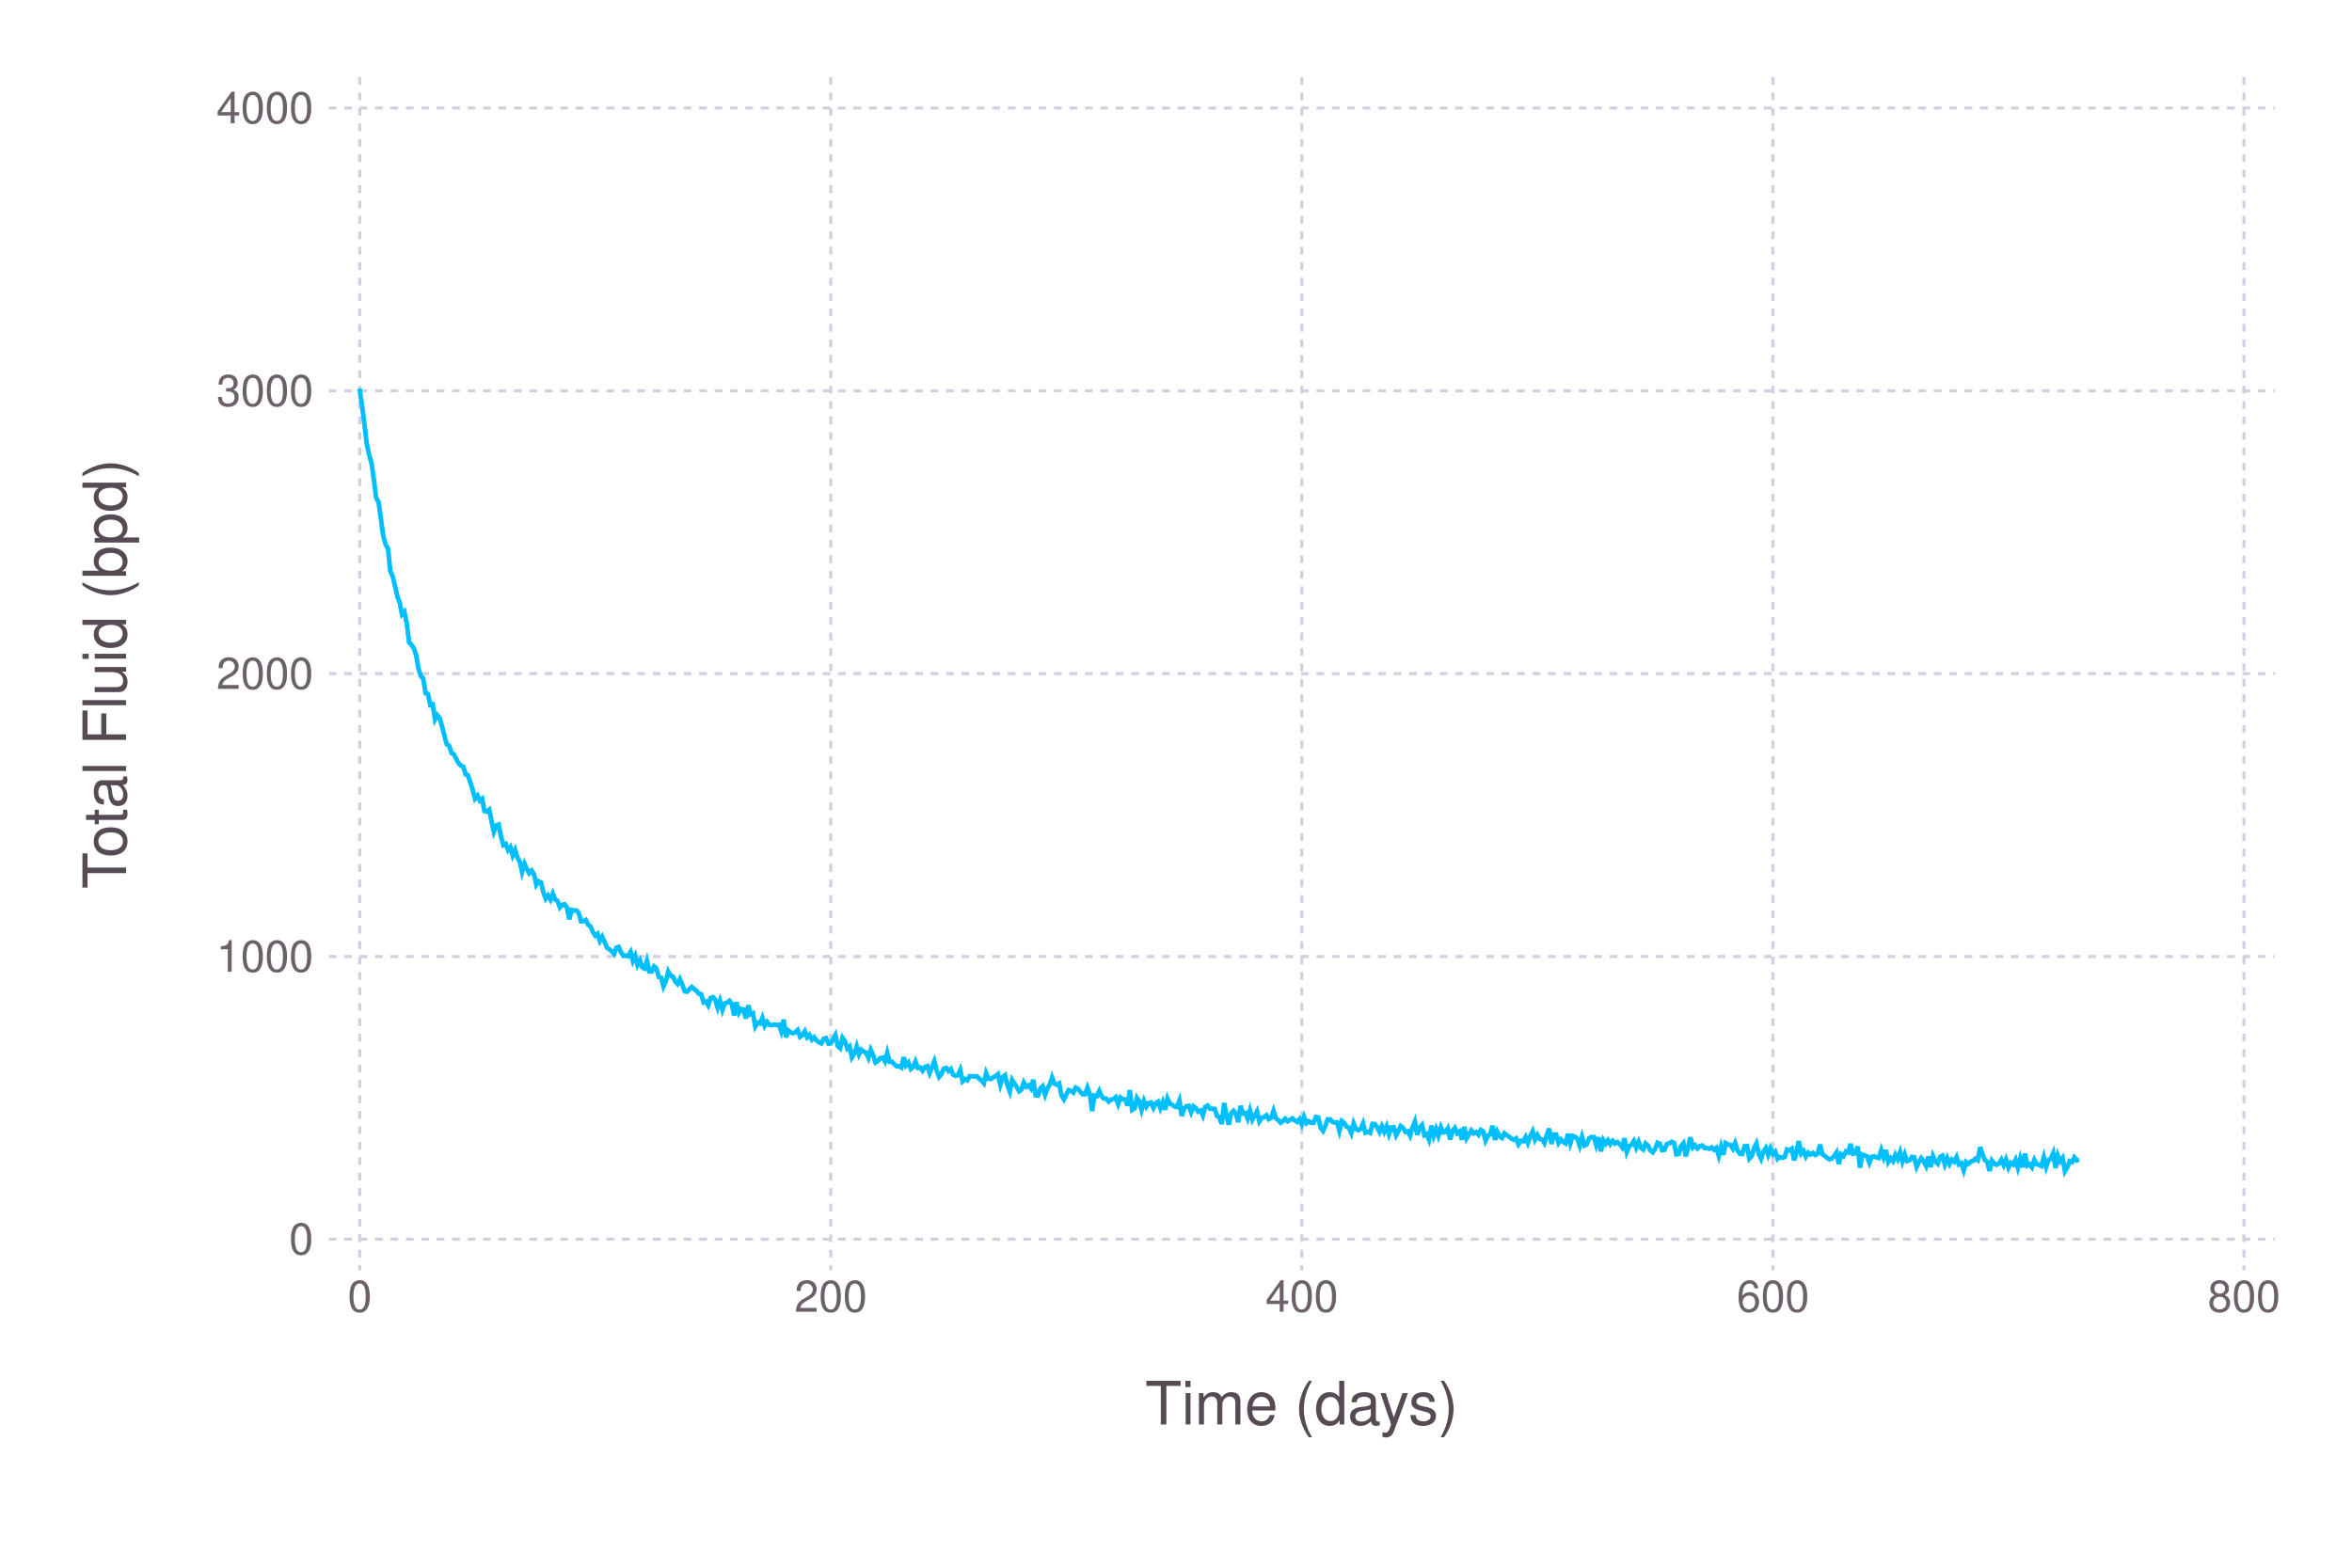
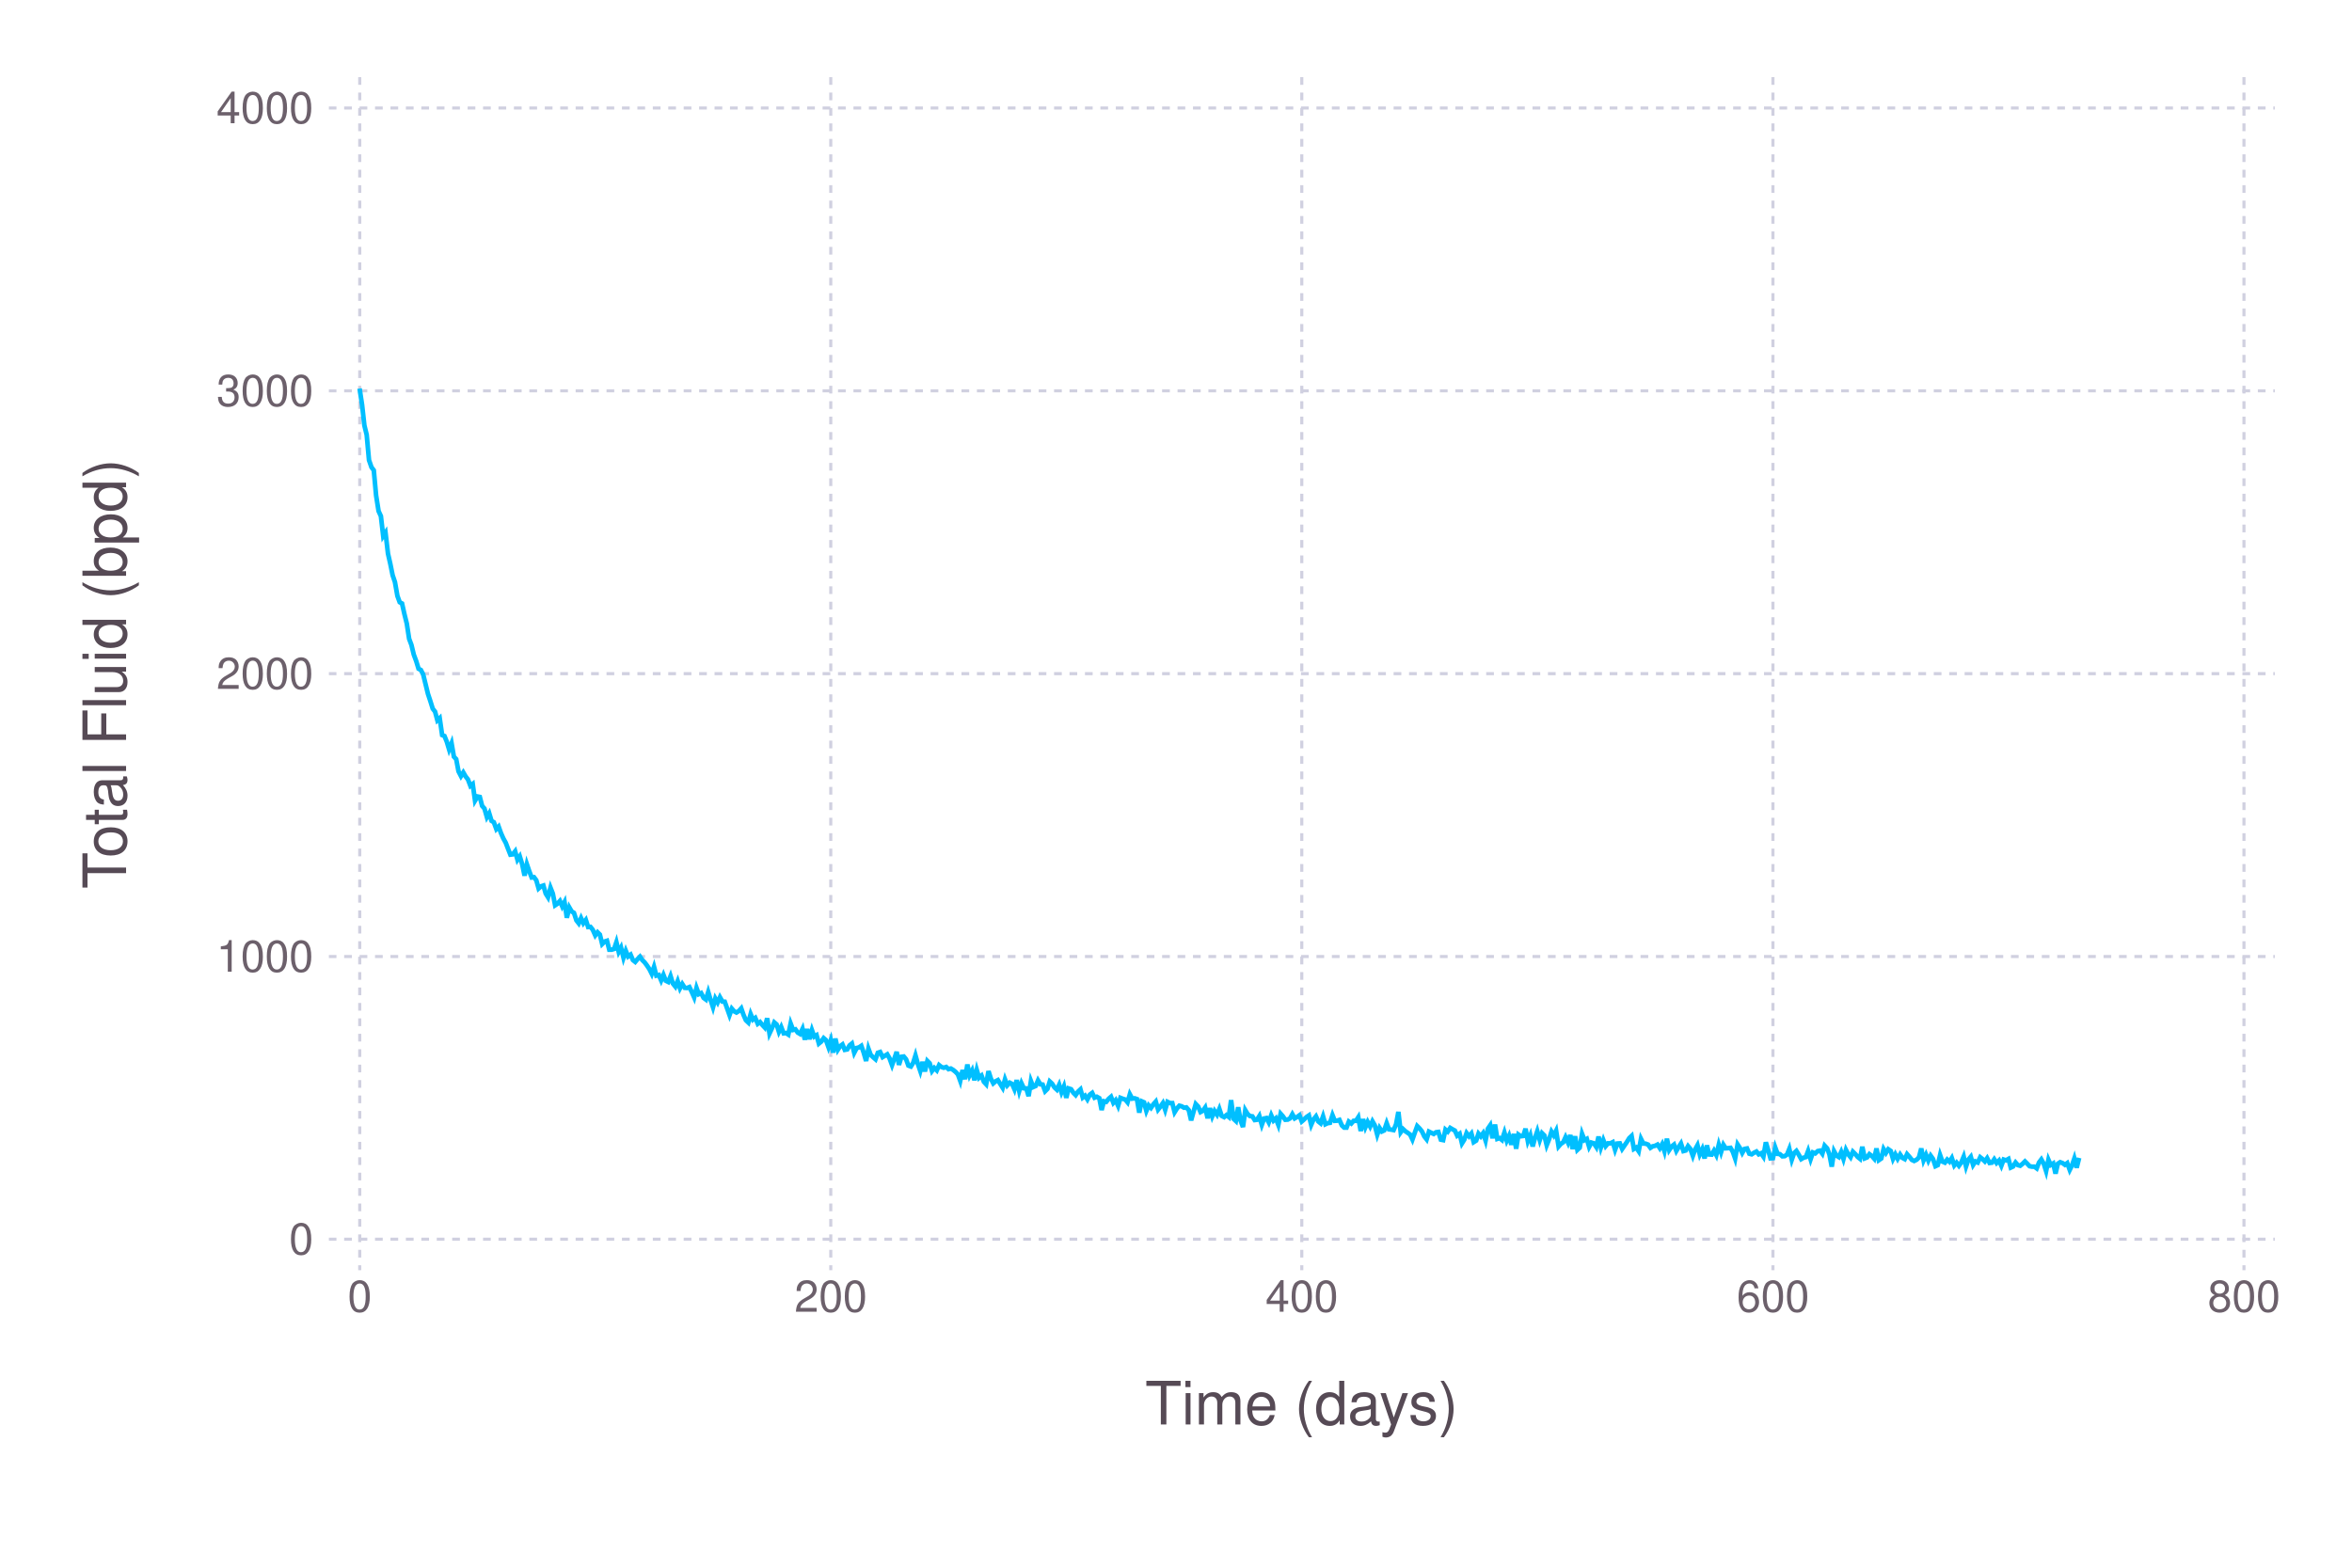
<svg xmlns="http://www.w3.org/2000/svg" version="1.2" width="152.4mm" height="101.6mm" viewBox="0 0 152.4 101.6" stroke="none" fill="#000000" stroke-width="0.3" font-size="3.88">
  <defs>
    <marker id="arrow" markerWidth="15" markerHeight="7" refX="5" refY="3.5" orient="auto" markerUnits="strokeWidth">
      <path d="M0,0 L15,3.5 L0,7 z" stroke="context-stroke" fill="context-stroke" />
    </marker>
  </defs>
-   <g class="plotroot xscalable yscalable" id="img-32273664-1">
-     <g font-size="3.88" font-family="'PT Sans','Helvetica Neue','Helvetica',sans-serif" fill="#564A55" stroke="#000000" stroke-opacity="0.000" id="img-32273664-2">
+   <g class="plotroot xscalable yscalable" id="img-e6d3f001-1">
+     <g font-size="3.88" font-family="'PT Sans','Helvetica Neue','Helvetica',sans-serif" fill="#564A55" stroke="#000000" stroke-opacity="0.000" id="img-e6d3f001-2">
      <g transform="translate(84.35,89.99)">
        <g class="primitive">
          <text text-anchor="middle" dy="0.6em">Time (days)</text>
        </g>
      </g>
    </g>
-     <g class="guide xlabels" font-size="2.82" font-family="'PT Sans Caption','Helvetica Neue','Helvetica',sans-serif" fill="#6C606B" id="img-32273664-3">
+     <g class="guide xlabels" font-size="2.82" font-family="'PT Sans Caption','Helvetica Neue','Helvetica',sans-serif" fill="#6C606B" id="img-e6d3f001-3">
      <g transform="translate(23.31,83.32)">
        <g class="primitive">
          <text text-anchor="middle" dy="0.6em">0</text>
        </g>
      </g>
      <g transform="translate(53.83,83.32)">
        <g class="primitive">
          <text text-anchor="middle" dy="0.6em">200</text>
        </g>
      </g>
      <g transform="translate(84.35,83.32)">
        <g class="primitive">
          <text text-anchor="middle" dy="0.6em">400</text>
        </g>
      </g>
      <g transform="translate(114.88,83.32)">
        <g class="primitive">
          <text text-anchor="middle" dy="0.6em">600</text>
        </g>
      </g>
      <g transform="translate(145.4,83.32)">
        <g class="primitive">
          <text text-anchor="middle" dy="0.6em">800</text>
        </g>
      </g>
    </g>
-     <g clip-path="url(#img-32273664-4)">
-       <g id="img-32273664-5">
-         <g pointer-events="visible" fill="#000000" fill-opacity="0.000" stroke="#000000" stroke-opacity="0.000" class="guide background" id="img-32273664-6">
-           <g transform="translate(84.35,43.66)" id="img-32273664-7">
+     <g clip-path="url(#img-e6d3f001-4)">
+       <g id="img-e6d3f001-5">
+         <g pointer-events="visible" fill="#000000" fill-opacity="0.000" stroke="#000000" stroke-opacity="0.000" class="guide background" id="img-e6d3f001-6">
+           <g transform="translate(84.35,43.66)" id="img-e6d3f001-7">
            <path d="M-63.05,-38.66 L 63.05 -38.66 63.05 38.66 -63.05 38.66 z" class="primitive" />
          </g>
        </g>
-         <g class="guide ygridlines xfixed" stroke-dasharray="0.5,0.5" stroke-width="0.2" stroke="#D0D0E0" id="img-32273664-8">
-           <g transform="translate(84.35,80.31)" id="img-32273664-9">
+         <g class="guide ygridlines xfixed" stroke-dasharray="0.5,0.5" stroke-width="0.2" stroke="#D0D0E0" id="img-e6d3f001-8">
+           <g transform="translate(84.35,80.31)" id="img-e6d3f001-9">
            <path fill="none" d="M-63.05,0 L 63.05 0" class="primitive" />
          </g>
-           <g transform="translate(84.35,61.99)" id="img-32273664-10">
+           <g transform="translate(84.35,61.99)" id="img-e6d3f001-10">
            <path fill="none" d="M-63.05,0 L 63.05 0" class="primitive" />
          </g>
-           <g transform="translate(84.35,43.66)" id="img-32273664-11">
+           <g transform="translate(84.35,43.66)" id="img-e6d3f001-11">
            <path fill="none" d="M-63.05,0 L 63.05 0" class="primitive" />
          </g>
-           <g transform="translate(84.35,25.33)" id="img-32273664-12">
+           <g transform="translate(84.35,25.33)" id="img-e6d3f001-12">
            <path fill="none" d="M-63.05,0 L 63.05 0" class="primitive" />
          </g>
-           <g transform="translate(84.35,7)" id="img-32273664-13">
+           <g transform="translate(84.35,7)" id="img-e6d3f001-13">
            <path fill="none" d="M-63.05,0 L 63.05 0" class="primitive" />
          </g>
        </g>
-         <g class="guide xgridlines yfixed" stroke-dasharray="0.5,0.5" stroke-width="0.2" stroke="#D0D0E0" id="img-32273664-14">
-           <g transform="translate(23.31,43.66)" id="img-32273664-15">
+         <g class="guide xgridlines yfixed" stroke-dasharray="0.5,0.5" stroke-width="0.2" stroke="#D0D0E0" id="img-e6d3f001-14">
+           <g transform="translate(23.31,43.66)" id="img-e6d3f001-15">
            <path fill="none" d="M0,-38.66 L 0 38.66" class="primitive" />
          </g>
-           <g transform="translate(53.83,43.66)" id="img-32273664-16">
+           <g transform="translate(53.83,43.66)" id="img-e6d3f001-16">
            <path fill="none" d="M0,-38.66 L 0 38.66" class="primitive" />
          </g>
-           <g transform="translate(84.35,43.66)" id="img-32273664-17">
+           <g transform="translate(84.35,43.66)" id="img-e6d3f001-17">
            <path fill="none" d="M0,-38.66 L 0 38.66" class="primitive" />
          </g>
-           <g transform="translate(114.88,43.66)" id="img-32273664-18">
+           <g transform="translate(114.88,43.66)" id="img-e6d3f001-18">
            <path fill="none" d="M0,-38.66 L 0 38.66" class="primitive" />
          </g>
-           <g transform="translate(145.4,43.66)" id="img-32273664-19">
+           <g transform="translate(145.4,43.66)" id="img-e6d3f001-19">
            <path fill="none" d="M0,-38.66 L 0 38.66" class="primitive" />
          </g>
        </g>
-         <g class="plotpanel" id="img-32273664-20">
-           <g stroke-width="0.3" fill="#000000" fill-opacity="0.000" class="geometry" id="img-32273664-21">
-             <g class="color_LCHab{Float32}(70.0f0,60.0f0,240.0f0)" stroke-dasharray="none" stroke="#00BFFF" id="img-32273664-22">
-               <g transform="translate(79.01,68.48)" id="img-32273664-23">
-                 <path fill="none" d="M-55.71,-43.3 L -55.55 -42.17 -55.4 -41.02 -55.25 -39.75 -55.1 -39.03 -54.94 -38.48 -54.79 -37.43 -54.64 -36.23 -54.48 -35.94 -54.33 -34.86 -54.18 -33.76 -54.03 -33.22 -53.87 -32.92 -53.72 -31.48 -53.57 -31.14 -53.42 -30.52 -53.26 -29.82 -53.11 -29.41 -52.96 -28.67 -52.81 -28.83 -52.65 -28.06 -52.5 -26.84 -52.35 -26.69 -52.2 -26.48 -52.04 -25.99 -51.89 -25.13 -51.74 -24.66 -51.59 -24.52 -51.43 -23.55 -51.28 -23.51 -51.13 -22.79 -50.97 -22.83 -50.82 -21.86 -50.67 -22.13 -50.52 -21.94 -50.36 -21.38 -50.21 -20.78 -50.06 -20.24 -49.91 -20.15 -49.75 -19.67 -49.6 -19.6 -49.45 -19.3 -49.3 -19.02 -49.14 -18.85 -48.99 -18.8 -48.84 -18.29 -48.69 -18.24 -48.53 -17.75 -48.38 -17.29 -48.23 -16.72 -48.07 -16.92 -47.92 -16.59 -47.77 -16.71 -47.62 -15.91 -47.46 -15.88 -47.31 -16 -47.16 -15.25 -47.01 -14.57 -46.85 -14.98 -46.7 -15.04 -46.55 -14.27 -46.4 -13.71 -46.24 -13.79 -46.09 -13.39 -45.94 -13.58 -45.79 -13.04 -45.63 -13.39 -45.48 -12.9 -45.33 -12.63 -45.18 -11.96 -45.02 -12.5 -44.87 -12.16 -44.72 -11.89 -44.56 -12.06 -44.41 -11.82 -44.26 -11.14 -44.11 -11.36 -43.95 -11.28 -43.8 -10.64 -43.65 -10.24 -43.5 -10.45 -43.34 -10.18 -43.19 -10.57 -43.04 -10.18 -42.89 -10.1 -42.73 -9.67 -42.58 -9.84 -42.43 -9.88 -42.28 -9.68 -42.12 -8.9 -41.97 -9.51 -41.82 -9.47 -41.66 -9.47 -41.51 -9.3 -41.36 -8.77 -41.21 -8.78 -41.05 -8.86 -40.9 -8.55 -40.75 -8.44 -40.6 -8.08 -40.44 -7.84 -40.29 -7.96 -40.14 -7.5 -39.99 -7.77 -39.83 -7.42 -39.68 -7.06 -39.53 -6.96 -39.38 -6.83 -39.22 -6.66 -39.07 -7.06 -38.92 -7.11 -38.77 -6.76 -38.61 -6.53 -38.46 -6.55 -38.31 -6.51 -38.15 -6.78 -38 -6.21 -37.85 -6.54 -37.7 -5.94 -37.54 -6.23 -37.39 -5.78 -37.24 -5.71 -37.09 -6.22 -36.93 -5.52 -36.78 -5.52 -36.63 -5.85 -36.48 -5.73 -36.32 -5.16 -36.17 -5.12 -36.02 -4.55 -35.87 -4.87 -35.71 -5.52 -35.56 -5.26 -35.41 -5.19 -35.25 -4.86 -35.1 -4.71 -34.95 -5.02 -34.8 -4.66 -34.64 -4.23 -34.49 -4.21 -34.34 -4.37 -34.19 -4.52 -34.03 -4.37 -33.88 -4.27 -33.73 -4.08 -33.58 -4.05 -33.42 -3.52 -33.27 -3.58 -33.12 -3.32 -32.97 -3.8 -32.81 -3.85 -32.66 -3.68 -32.51 -3.17 -32.36 -3.62 -32.2 -3.03 -32.05 -3.45 -31.9 -3.5 -31.74 -3.62 -31.59 -3.42 -31.44 -2.67 -31.29 -3.53 -31.13 -2.85 -30.98 -3.09 -30.83 -3.05 -30.68 -2.47 -30.52 -3.33 -30.37 -2.75 -30.22 -2.81 -30.07 -1.95 -29.91 -2.2 -29.76 -2.15 -29.61 -2.52 -29.46 -2 -29.3 -2.25 -29.15 -2.06 -29 -2.04 -28.84 -2.08 -28.69 -2.05 -28.54 -2.07 -28.39 -1.65 -28.23 -2.4 -28.08 -1.25 -27.93 -1.69 -27.78 -1.57 -27.62 -1.52 -27.47 -1.59 -27.32 -1.73 -27.17 -1.29 -27.01 -1.4 -26.86 -1.64 -26.71 -1.26 -26.56 -1.41 -26.4 -1.1 -26.25 -1.25 -26.1 -1.05 -25.95 -0.93 -25.79 -0.86 -25.64 -1.16 -25.49 -1.2 -25.33 -0.84 -25.18 -0.86 -25.03 -1.13 -24.88 -1.4 -24.72 -0.68 -24.57 -0.55 -24.42 -1.22 -24.27 -1.01 -24.11 -0.53 -23.96 -0.66 -23.81 0.05 -23.66 -0.18 -23.5 -0.67 -23.35 -0.15 -23.2 -0.45 -23.05 -0.33 -22.89 -0.26 -22.74 0.07 -22.59 -0.44 -22.43 -0.09 -22.28 0.38 -22.13 0.29 -21.98 0.1 -21.82 0.06 -21.67 0.31 -21.52 -0.25 -21.37 0.33 -21.21 0.33 -21.06 0.5 -20.91 0.62 -20.76 0.62 -20.6 0.71 -20.45 0.04 -20.3 0.56 -20.15 0.38 -19.99 0.8 -19.84 0.67 -19.69 0.32 -19.54 0.73 -19.38 0.7 -19.23 0.91 -19.08 0.68 -18.92 0.61 -18.77 1.06 -18.62 0.69 -18.47 0.3 -18.31 0.92 -18.16 1.31 -18.01 1.13 -17.86 0.78 -17.7 0.73 -17.55 0.93 -17.4 0.8 -17.25 1.17 -17.09 1.25 -16.94 1.19 -16.79 0.86 -16.64 1.6 -16.48 1.45 -16.33 1.53 -16.18 1.27 -16.02 1.28 -15.87 1.28 -15.72 1.27 -15.57 1.42 -15.41 1.55 -15.26 1.72 -15.11 1.07 -14.96 1.43 -14.8 1.45 -14.65 1.34 -14.5 1.26 -14.35 1.14 -14.19 1.82 -14.04 1.33 -13.89 1.21 -13.74 1.82 -13.58 2.26 -13.43 1.51 -13.28 1.75 -13.13 1.97 -12.97 2.24 -12.82 2.12 -12.67 1.68 -12.51 1.96 -12.36 1.86 -12.21 2.06 -12.06 1.5 -11.9 2.51 -11.75 2.52 -11.6 2.05 -11.45 1.92 -11.29 2.47 -11.14 2.06 -10.99 1.81 -10.84 1.35 -10.68 1.76 -10.53 1.82 -10.38 1.74 -10.23 2.52 -10.07 2.77 -9.92 2.46 -9.77 2.17 -9.61 2.22 -9.46 2.33 -9.31 2.01 -9.16 2.08 -9 2.29 -8.85 2.44 -8.7 2.44 -8.55 2.01 -8.39 2.44 -8.24 3.53 -8.09 2.52 -7.94 2.56 -7.78 2.22 -7.63 2.57 -7.48 2.72 -7.33 2.72 -7.17 2.91 -7.02 2.78 -6.87 2.76 -6.72 2.63 -6.56 3.08 -6.41 2.65 -6.26 2.76 -6.1 2.77 -5.95 3.18 -5.8 2.17 -5.65 3.45 -5.49 3.35 -5.34 2.67 -5.19 2.89 -5.04 3.45 -4.88 2.87 -4.73 3.24 -4.58 3.01 -4.43 2.97 -4.27 3.32 -4.12 3.02 -3.97 2.92 -3.82 3.35 -3.66 2.94 -3.51 3.44 -3.36 2.71 -3.2 3.05 -3.05 3.13 -2.9 3.23 -2.75 3.26 -2.59 2.85 -2.44 3.84 -2.29 3.36 -2.14 3.22 -1.98 3.19 -1.83 3.6 -1.68 3.22 -1.53 3.33 -1.37 3.56 -1.22 3.49 -1.07 3.82 -0.92 3.26 -0.76 3.17 -0.61 3.37 -0.46 3.38 -0.31 3.39 -0.15 3.85 0 3.91 0.15 4.37 0.31 3 0.46 3.83 0.61 4.41 0.76 3.68 0.92 3.51 1.07 3.69 1.22 4.25 1.37 3.19 1.53 3.68 1.68 3.65 1.83 4.01 1.98 3.48 2.14 4.08 2.29 3.81 2.44 3.54 2.59 4.2 2.75 3.96 2.9 3.92 3.05 3.8 3.2 4.05 3.36 3.96 3.51 3.51 3.66 3.99 3.82 4.11 3.97 4.28 4.12 4.17 4.27 4.02 4.43 4.19 4.58 4.1 4.73 4 4.88 4.13 5.04 4.23 5.19 4.05 5.34 4.39 5.49 3.91 5.65 4.31 5.8 4.19 5.95 4.29 6.1 4.29 6.26 3.91 6.41 3.94 6.56 4.61 6.72 4.81 6.87 4.48 7.02 4.06 7.17 4.06 7.33 4.23 7.48 4.27 7.63 4.26 7.78 4.82 7.94 4.18 8.09 4.3 8.24 4.54 8.39 4.6 8.55 4.96 8.7 4.33 8.85 4.69 9 4.77 9.16 4.67 9.31 4.33 9.46 4.93 9.61 4.87 9.77 4.94 9.92 4.36 10.07 4.37 10.23 4.59 10.38 4.88 10.53 4.51 10.68 4.87 10.84 4.51 10.99 5.02 11.14 4.59 11.29 4.57 11.45 5.1 11.6 4.82 11.75 4.5 11.9 4.61 12.06 4.88 12.21 4.84 12.36 5.13 12.51 4.6 12.67 4.21 12.82 5.07 12.97 4.6 13.13 4.43 13.28 5.09 13.43 5.01 13.58 5.37 13.74 4.47 13.89 5.12 14.04 4.69 14.19 5.13 14.35 4.57 14.5 4.91 14.65 4.88 14.8 4.65 14.96 5.38 15.11 4.81 15.26 4.62 15.41 4.97 15.57 4.85 15.72 5.39 15.87 4.55 16.02 5.3 16.18 5.04 16.33 4.78 16.48 4.97 16.64 4.89 16.79 5.06 16.94 4.75 17.09 4.84 17.25 5.44 17.4 5.12 17.55 5.04 17.7 4.48 17.86 5.4 18.01 4.87 18.16 5.16 18.31 5.27 18.47 4.97 18.62 5.09 18.77 5.19 18.92 5.31 19.08 5.39 19.23 5.3 19.38 5.68 19.54 5.45 19.69 5.48 19.84 5.21 19.99 5.59 20.15 5.16 20.3 4.85 20.45 5.37 20.6 5.07 20.76 5.34 20.91 5.36 21.06 5.6 21.21 5.1 21.37 4.66 21.52 5.66 21.67 5.05 21.82 5.05 21.98 5.59 22.13 5.36 22.28 5.52 22.43 5.62 22.59 5 22.74 5.62 22.89 5.14 23.05 5.19 23.2 5.32 23.35 5.77 23.5 5.2 23.66 5.76 23.81 5.68 23.96 5.29 24.11 5.21 24.27 5.21 24.42 5.73 24.57 5.23 24.72 6.14 24.88 5.41 25.03 5.64 25.18 5.42 25.33 5.68 25.49 5.46 25.64 5.63 25.79 5.54 25.95 5.69 26.1 5.88 26.25 5.29 26.4 6.17 26.56 5.8 26.71 5.7 26.86 5.47 27.01 5.9 27.17 5.52 27.32 5.92 27.47 6.02 27.62 5.63 27.78 5.77 27.93 6.08 28.08 6.2 28.23 5.99 28.39 5.58 28.54 5.64 28.69 6.06 28.84 6.04 29 5.66 29.15 5.62 29.3 5.52 29.46 5.59 29.61 6.33 29.76 6.31 29.91 5.8 30.07 5.61 30.22 6.46 30.37 5.9 30.52 5.23 30.68 5.89 30.83 5.75 30.98 5.95 31.13 5.8 31.29 5.76 31.44 5.92 31.59 5.92 31.74 5.97 31.9 5.88 32.05 6.03 32.2 5.91 32.36 6.43 32.51 5.83 32.66 6.36 32.81 5.6 32.97 5.7 33.12 5.72 33.27 5.96 33.42 5.6 33.58 6.09 33.73 6.3 33.88 6.31 34.03 5.81 34.19 5.8 34.34 6.61 34.49 6.45 34.64 5.94 34.8 5.63 34.95 6.3 35.1 6.62 35.25 6.16 35.41 5.92 35.56 6.37 35.71 5.95 35.87 6.32 36.02 6.16 36.17 6.62 36.32 6.5 36.48 6.56 36.63 6.5 36.78 6.02 36.93 6.08 37.09 5.97 37.24 6.72 37.39 6.23 37.54 5.47 37.7 6.28 37.85 6.11 38 6.48 38.15 6.22 38.31 6.34 38.46 6.24 38.61 6.37 38.77 6.28 38.92 5.7 39.07 6.32 39.22 6.43 39.38 6.56 39.53 6.65 39.68 6.61 39.83 6.45 39.99 6.21 40.14 6.96 40.29 6.33 40.44 6.45 40.6 6.14 40.75 6.21 40.9 5.65 41.05 6.29 41.21 6.26 41.36 5.82 41.51 7.2 41.66 6.34 41.82 6.4 41.97 6.46 42.12 6.88 42.28 6.49 42.43 6.46 42.58 6.53 42.73 6.57 42.89 6.06 43.04 6.52 43.19 6.05 43.34 6.83 43.5 6.58 43.65 6.77 43.8 6.36 43.95 6.64 44.11 6.19 44.26 6.79 44.41 6.34 44.56 6.77 44.72 6.72 44.87 6.5 45.02 6.52 45.18 7.15 45.33 6.83 45.48 6.58 45.63 6.77 45.79 7.08 45.94 6.47 46.09 7.15 46.24 6.44 46.4 6.8 46.55 6.94 46.7 6.5 46.85 6.42 47.01 6.99 47.16 6.59 47.31 6.96 47.46 6.67 47.62 6.81 47.77 6.51 47.92 6.98 48.07 6.9 48.23 7.37 48.38 6.83 48.53 6.95 48.69 6.8 48.84 6.76 48.99 6.61 49.14 6.71 49.3 5.87 49.45 6.34 49.6 6.7 49.75 6.81 49.91 7.41 50.06 6.74 50.21 6.93 50.36 7.01 50.52 6.93 50.67 6.68 50.82 7.03 50.97 6.67 51.13 7.19 51.28 6.88 51.43 6.99 51.59 6.68 51.74 7.2 51.89 6.61 52.04 7.17 52.2 6.29 52.35 7.06 52.5 6.97 52.65 7.17 52.81 6.69 52.96 6.97 53.11 7.01 53.26 7.09 53.42 6.52 53.57 7.15 53.72 6.7 53.87 6.62 54.03 6.25 54.18 7.22 54.33 6.42 54.48 6.78 54.64 6.57 54.79 7.43 54.94 7.18 55.1 6.77 55.25 6.83 55.4 6.53 55.55 6.72 55.71 6.67" class="primitive" />
+         <g class="plotpanel" id="img-e6d3f001-20">
+           <g stroke-width="0.3" fill="#000000" fill-opacity="0.000" class="geometry" id="img-e6d3f001-21">
+             <g class="color_LCHab{Float32}(70.0f0,60.0f0,240.0f0)" stroke-dasharray="none" stroke="#00BFFF" id="img-e6d3f001-22">
+               <g transform="translate(79.01,68.48)" id="img-e6d3f001-23">
+                 <path fill="none" d="M-55.71,-43.3 L -55.55 -42.25 -55.4 -40.91 -55.25 -40.3 -55.1 -38.66 -54.94 -38.2 -54.79 -38 -54.64 -36.37 -54.48 -35.36 -54.33 -35.03 -54.18 -33.74 -54.03 -33.96 -53.87 -32.6 -53.72 -31.94 -53.57 -31.2 -53.42 -30.76 -53.26 -29.86 -53.11 -29.45 -52.96 -29.37 -52.81 -28.7 -52.65 -28.06 -52.5 -27.08 -52.35 -26.68 -52.2 -26.06 -52.04 -25.63 -51.89 -25.14 -51.74 -25.06 -51.59 -24.77 -51.43 -24.12 -51.28 -23.51 -51.13 -23.06 -50.97 -22.55 -50.82 -22.36 -50.67 -21.8 -50.52 -21.94 -50.36 -20.84 -50.21 -20.78 -50.06 -20.41 -49.91 -19.91 -49.75 -20.31 -49.6 -19.44 -49.45 -19.28 -49.3 -18.49 -49.14 -18.18 -48.99 -18.42 -48.84 -18.16 -48.69 -17.97 -48.53 -17.55 -48.38 -17.67 -48.23 -16.59 -48.07 -16.86 -47.92 -16.83 -47.77 -16.25 -47.62 -16.08 -47.46 -15.52 -47.31 -15.77 -47.16 -15.28 -47.01 -15.19 -46.85 -14.75 -46.7 -14.91 -46.55 -14.49 -46.4 -14.15 -46.24 -13.86 -46.09 -13.47 -45.94 -13.09 -45.79 -13.11 -45.63 -13.31 -45.48 -12.76 -45.33 -12.98 -45.18 -12.49 -45.02 -11.73 -44.87 -12.47 -44.72 -12.03 -44.56 -11.61 -44.41 -11.63 -44.26 -11.43 -44.11 -10.9 -43.95 -11.04 -43.8 -11.09 -43.65 -10.57 -43.5 -10.33 -43.34 -10.95 -43.19 -10.57 -43.04 -9.81 -42.89 -9.91 -42.73 -10.09 -42.58 -9.74 -42.43 -10.02 -42.28 -9 -42.12 -9.67 -41.97 -9.41 -41.82 -9.32 -41.66 -8.83 -41.51 -8.64 -41.36 -8.98 -41.21 -8.65 -41.05 -8.86 -40.9 -8.4 -40.75 -8.41 -40.6 -8.22 -40.44 -7.86 -40.29 -8.06 -40.14 -7.91 -39.99 -7.3 -39.83 -7.46 -39.68 -7.51 -39.53 -6.93 -39.38 -6.93 -39.22 -6.98 -39.07 -7.42 -38.92 -6.79 -38.77 -7.07 -38.61 -6.41 -38.46 -6.86 -38.31 -6.49 -38.15 -6.61 -38 -6.26 -37.85 -6.14 -37.7 -6.32 -37.54 -6.48 -37.39 -6.26 -37.24 -6.11 -37.09 -5.91 -36.93 -5.67 -36.78 -5.37 -36.63 -5.82 -36.48 -5.25 -36.32 -5.29 -36.17 -4.94 -36.02 -5.3 -35.87 -4.92 -35.71 -4.84 -35.56 -5.22 -35.41 -4.74 -35.25 -4.54 -35.1 -4.9 -34.95 -4.43 -34.8 -4.71 -34.64 -4.46 -34.49 -4.45 -34.34 -4.51 -34.19 -4.2 -34.03 -3.84 -33.88 -4.46 -33.73 -4.05 -33.58 -4.12 -33.42 -3.81 -33.27 -3.7 -33.12 -4.19 -32.97 -3.69 -32.81 -3.2 -32.66 -3.77 -32.51 -3.51 -32.36 -3.85 -32.2 -3.57 -32.05 -3.56 -31.9 -3.14 -31.74 -2.69 -31.59 -3.11 -31.44 -2.94 -31.29 -2.86 -31.13 -2.96 -30.98 -3.13 -30.83 -2.7 -30.68 -2.36 -30.52 -2.21 -30.37 -2.76 -30.22 -2.4 -30.07 -2.51 -29.91 -2.13 -29.76 -2.24 -29.61 -2.05 -29.46 -1.89 -29.3 -2.49 -29.15 -1.5 -29 -1.82 -28.84 -2.22 -28.69 -2.09 -28.54 -1.61 -28.39 -1.92 -28.23 -1.51 -28.08 -1.53 -27.93 -1.43 -27.78 -2.15 -27.62 -1.73 -27.47 -1.77 -27.32 -1.56 -27.17 -1.47 -27.01 -1.8 -26.86 -1.1 -26.71 -1.79 -26.56 -1.13 -26.4 -1.72 -26.25 -1.3 -26.1 -1.39 -25.95 -0.85 -25.79 -0.98 -25.64 -1.2 -25.49 -1.07 -25.33 -0.62 -25.18 -1.06 -25.03 -0.26 -24.88 -1.17 -24.72 -0.45 -24.57 -0.68 -24.42 -0.79 -24.27 -0.44 -24.11 -0.47 -23.96 -0.73 -23.81 -0.85 -23.66 -0.25 -23.5 -0.56 -23.35 -0.6 -23.2 -0.7 -23.05 -0.27 -22.89 0.28 -22.74 -0.52 -22.59 -0.11 -22.43 0.04 -22.28 0.17 -22.13 -0.25 -21.98 -0.3 -21.82 0.03 -21.67 -0.06 -21.52 -0.15 -21.37 0.11 -21.21 0.55 -21.06 0.13 -20.91 -0.31 -20.76 0.53 -20.6 0.01 -20.45 -0.01 -20.3 0.17 -20.15 0.58 -19.99 0.64 -19.84 0.4 -19.69 -0.08 -19.54 0.46 -19.38 0.93 -19.23 0.34 -19.08 0.96 -18.92 0.28 -18.77 0.43 -18.62 0.93 -18.47 0.73 -18.31 0.89 -18.16 0.55 -18.01 0.67 -17.86 0.72 -17.7 0.67 -17.55 0.81 -17.4 0.77 -17.25 0.86 -17.09 0.99 -16.94 1.15 -16.79 1.57 -16.64 0.87 -16.48 1.46 -16.33 0.51 -16.18 1.21 -16.02 0.9 -15.87 1.53 -15.72 0.86 -15.57 1.37 -15.41 1.23 -15.26 1.63 -15.11 1.79 -14.96 0.94 -14.8 1.44 -14.65 1.73 -14.5 1.6 -14.35 1.52 -14.19 1.78 -14.04 2.02 -13.89 1.47 -13.74 1.86 -13.58 1.69 -13.43 1.77 -13.28 2.11 -13.13 1.52 -12.97 2.23 -12.82 1.73 -12.67 2.05 -12.51 2.06 -12.36 2.56 -12.21 1.58 -12.06 1.97 -11.9 1.9 -11.75 1.54 -11.6 1.79 -11.45 1.81 -11.29 2.24 -11.14 2.09 -10.99 1.61 -10.84 1.75 -10.68 2 -10.53 2.14 -10.38 1.82 -10.23 2.31 -10.07 1.93 -9.92 2.67 -9.77 2.06 -9.61 2.11 -9.46 2.34 -9.31 2.49 -9.16 2.27 -9 2.12 -8.85 2.65 -8.7 2.53 -8.55 2.77 -8.39 2.46 -8.24 2.35 -8.09 2.66 -7.94 2.6 -7.78 2.69 -7.63 3.46 -7.48 2.89 -7.33 2.93 -7.17 2.73 -7.02 2.6 -6.87 2.99 -6.72 2.82 -6.56 3.19 -6.41 2.67 -6.26 2.73 -6.1 2.78 -5.95 2.96 -5.8 2.44 -5.65 2.72 -5.49 2.7 -5.34 2.75 -5.19 3.63 -5.04 2.89 -4.88 2.96 -4.73 3.52 -4.58 3.16 -4.43 3.32 -4.27 3.08 -4.12 2.91 -3.97 3.43 -3.82 3.24 -3.66 3.01 -3.51 3.45 -3.36 2.93 -3.2 3.01 -3.05 3.01 -2.9 3.6 -2.75 3.36 -2.59 3.18 -2.44 3.22 -2.29 3.31 -2.14 3.29 -1.98 3.47 -1.83 4.13 -1.68 3.59 -1.53 3.07 -1.37 3.24 -1.22 3.59 -1.07 3.51 -0.92 3.3 -0.76 3.99 -0.61 3.34 -0.46 3.87 -0.31 3.52 -0.15 3.76 0 3.39 0.15 3.84 0.31 3.92 0.46 3.79 0.61 3.91 0.76 2.82 0.92 4.03 1.07 4.17 1.22 3.28 1.37 4.13 1.53 4.56 1.68 3.47 1.83 3.72 1.98 3.85 2.14 3.87 2.29 4.11 2.44 4.09 2.59 3.85 2.75 4.42 2.9 4.01 3.05 3.98 3.2 4.26 3.36 3.8 3.51 4.14 3.66 4 3.82 4.42 3.97 3.7 4.12 3.87 4.27 4.09 4.43 4.08 4.58 4 4.73 3.73 4.88 4 5.04 3.91 5.19 3.8 5.34 4.2 5.49 4.07 5.65 3.91 5.8 3.81 5.95 4.42 6.1 4.07 6.26 3.87 6.41 4.2 6.56 4.32 6.72 3.87 6.87 4.38 7.02 4.31 7.17 4.29 7.33 3.79 7.48 4.16 7.63 4.15 7.78 4.1 7.94 4.46 8.09 4.6 8.24 4.6 8.39 4.21 8.55 4.33 8.7 4.16 8.85 4.16 9 3.93 9.16 4.82 9.31 4.05 9.46 4.58 9.61 4.23 9.77 4.53 9.92 4.19 10.07 4.45 10.23 5.06 10.38 4.62 10.53 4.85 10.68 4.78 10.84 4.31 10.99 4.71 11.14 4.73 11.29 4.76 11.45 4.38 11.6 3.58 11.75 4.9 11.9 4.69 12.06 4.84 12.21 4.94 12.36 5.05 12.51 5.37 12.67 4.91 12.82 4.5 12.97 4.65 13.13 4.85 13.28 5.17 13.43 5.36 13.58 4.86 13.74 4.94 13.89 5.01 14.04 4.9 14.19 4.88 14.35 5.38 14.5 5.41 14.65 4.73 14.8 4.86 14.96 4.62 15.11 4.71 15.26 4.79 15.41 5.12 15.57 5 15.72 5.62 15.87 5.38 16.02 4.95 16.18 5.16 16.33 4.98 16.48 5.54 16.64 5.44 16.79 4.99 16.94 5.17 17.09 4.96 17.25 5.44 17.4 4.67 17.55 4.45 17.7 5.29 17.86 4.4 18.01 5.33 18.16 5.28 18.31 5.4 18.47 4.92 18.62 5.45 18.77 5.13 18.92 5.71 19.08 5.01 19.23 5.97 19.38 5.05 19.54 5.16 19.69 5.14 19.84 4.67 19.99 5.48 20.15 5.1 20.3 5.82 20.45 5.27 20.6 4.83 20.76 5.41 20.91 4.96 21.06 5.11 21.21 5.74 21.37 5.34 21.52 4.86 21.67 5.1 21.82 4.8 21.98 5.82 22.13 5.65 22.28 5.55 22.43 5.22 22.59 5.57 22.74 5.08 22.89 5.99 23.05 5.16 23.2 6.04 23.35 5.9 23.5 5 23.66 5.41 23.81 5.33 23.96 5.85 24.11 5.57 24.27 5.62 24.42 5.85 24.57 5.18 24.72 5.89 24.88 5.41 25.03 5.8 25.18 5.62 25.33 5.62 25.49 5.54 25.64 6.04 25.79 5.63 25.95 5.62 26.1 5.98 26.25 5.76 26.4 5.54 26.56 5.28 26.71 5.14 26.86 5.98 27.01 5.89 27.17 6.13 27.32 5.33 27.47 5.63 27.62 5.64 27.78 5.7 27.93 5.91 28.08 5.81 28.23 5.78 28.39 5.7 28.54 5.93 28.69 5.67 28.84 6.13 29 5.32 29.15 6.05 29.3 5.83 29.46 5.7 29.61 6.11 29.76 5.86 29.91 5.63 30.07 6.12 30.22 6.08 30.37 5.8 30.52 5.98 30.68 6.43 30.83 6.01 30.98 5.74 31.13 6.34 31.29 6 31.44 6.6 31.59 5.75 31.74 6.34 31.9 6.35 32.05 6.09 32.2 6.38 32.36 5.71 32.51 6.19 32.66 5.71 32.81 5.94 32.97 5.93 33.12 5.91 33.27 6.17 33.42 6.6 33.58 5.69 33.73 5.92 33.88 6.24 34.03 5.98 34.19 5.95 34.34 6.29 34.49 6.33 34.64 6.23 34.8 6.15 34.95 6.33 35.1 6.26 35.25 6.48 35.41 5.55 35.56 6.05 35.71 6.59 35.87 6.58 36.02 5.89 36.17 6.3 36.32 6.32 36.48 6.46 36.63 6.45 36.78 6.35 36.93 5.98 37.09 6.68 37.24 6.25 37.39 6.11 37.54 6.35 37.7 6.64 37.85 6.55 38 6.51 38.15 6.11 38.31 6.65 38.46 6.21 38.61 6.27 38.77 6.12 38.92 6.09 39.07 6.29 39.22 5.77 39.38 5.94 39.53 6.34 39.68 7.13 39.83 6.13 39.99 6.42 40.14 6.51 40.29 6.18 40.44 6.63 40.6 6.04 40.75 6.33 40.9 6.52 41.05 6.16 41.21 6.32 41.36 6.5 41.51 6.62 41.66 5.84 41.82 6.59 41.97 6.53 42.12 6.32 42.28 6.44 42.43 6.61 42.58 5.95 42.73 6.71 42.89 6.6 43.04 5.99 43.19 6.24 43.34 6 43.5 6.11 43.65 6.63 43.8 6.33 43.95 6.62 44.11 6.34 44.26 6.56 44.41 6.64 44.56 6.32 44.72 6.5 44.87 6.69 45.02 6.76 45.18 6.68 45.33 6.53 45.48 5.95 45.63 6.72 45.79 6.36 45.94 6.74 46.09 6.42 46.24 6.63 46.4 7.1 46.55 7.03 46.7 6.38 46.85 6.8 47.01 6.87 47.16 6.67 47.31 6.81 47.46 6.57 47.62 7.05 47.77 6.87 47.92 7.07 48.07 6.86 48.23 6.48 48.38 7.12 48.53 6.68 48.69 6.49 48.84 7.02 48.99 6.79 49.14 6.86 49.3 6.52 49.45 6.64 49.6 6.79 49.75 6.58 49.91 6.89 50.06 6.87 50.21 6.65 50.36 6.89 50.52 6.73 50.67 7.07 50.82 6.67 50.97 6.72 51.13 6.63 51.28 7.19 51.43 7.12 51.59 6.86 51.74 7.03 51.89 7.07 52.04 6.95 52.2 6.79 52.35 6.94 52.5 7.1 52.65 7.13 52.81 7.13 52.96 7.24 53.11 6.86 53.26 6.66 53.42 6.95 53.57 7.42 53.72 6.68 53.87 7.02 54.03 6.92 54.18 7.58 54.33 6.94 54.48 6.84 54.64 6.9 54.79 7.01 54.94 6.9 55.1 7.34 55.25 7.04 55.4 6.6 55.55 7.2 55.71 6.56" class="primitive" />
              </g>
            </g>
          </g>
        </g>
      </g>
    </g>
-     <g class="guide ylabels" font-size="2.82" font-family="'PT Sans Caption','Helvetica Neue','Helvetica',sans-serif" fill="#6C606B" id="img-32273664-24">
-       <g transform="translate(20.3,80.31)" id="img-32273664-25">
+     <g class="guide ylabels" font-size="2.82" font-family="'PT Sans Caption','Helvetica Neue','Helvetica',sans-serif" fill="#6C606B" id="img-e6d3f001-24">
+       <g transform="translate(20.3,80.31)" id="img-e6d3f001-25">
        <g class="primitive">
          <text text-anchor="end" dy="0.35em">0</text>
        </g>
      </g>
-       <g transform="translate(20.3,61.99)" id="img-32273664-26">
+       <g transform="translate(20.3,61.99)" id="img-e6d3f001-26">
        <g class="primitive">
          <text text-anchor="end" dy="0.35em">1000</text>
        </g>
      </g>
-       <g transform="translate(20.3,43.66)" id="img-32273664-27">
+       <g transform="translate(20.3,43.66)" id="img-e6d3f001-27">
        <g class="primitive">
          <text text-anchor="end" dy="0.35em">2000</text>
        </g>
      </g>
-       <g transform="translate(20.3,25.33)" id="img-32273664-28">
+       <g transform="translate(20.3,25.33)" id="img-e6d3f001-28">
        <g class="primitive">
          <text text-anchor="end" dy="0.35em">3000</text>
        </g>
      </g>
-       <g transform="translate(20.3,7)" id="img-32273664-29">
+       <g transform="translate(20.3,7)" id="img-e6d3f001-29">
        <g class="primitive">
          <text text-anchor="end" dy="0.35em">4000</text>
        </g>
      </g>
    </g>
-     <g font-size="3.88" font-family="'PT Sans','Helvetica Neue','Helvetica',sans-serif" fill="#564A55" stroke="#000000" stroke-opacity="0.000" id="img-32273664-30">
-       <g transform="translate(8.81,41.66)" id="img-32273664-31">
+     <g font-size="3.88" font-family="'PT Sans','Helvetica Neue','Helvetica',sans-serif" fill="#564A55" stroke="#000000" stroke-opacity="0.000" id="img-e6d3f001-30">
+       <g transform="translate(8.81,41.66)" id="img-e6d3f001-31">
        <g class="primitive">
          <text text-anchor="middle" dy="0.35em" transform="rotate(-90,0, 2)">Total Fluid (bpd)</text>
        </g>
      </g>
    </g>
  </g>
  <defs>
-     <clipPath id="img-32273664-4">
+     <clipPath id="img-e6d3f001-4">
      <path d="M21.31,5 L 147.4 5 147.4 82.32 21.31 82.32" />
    </clipPath>
  </defs>
</svg>
